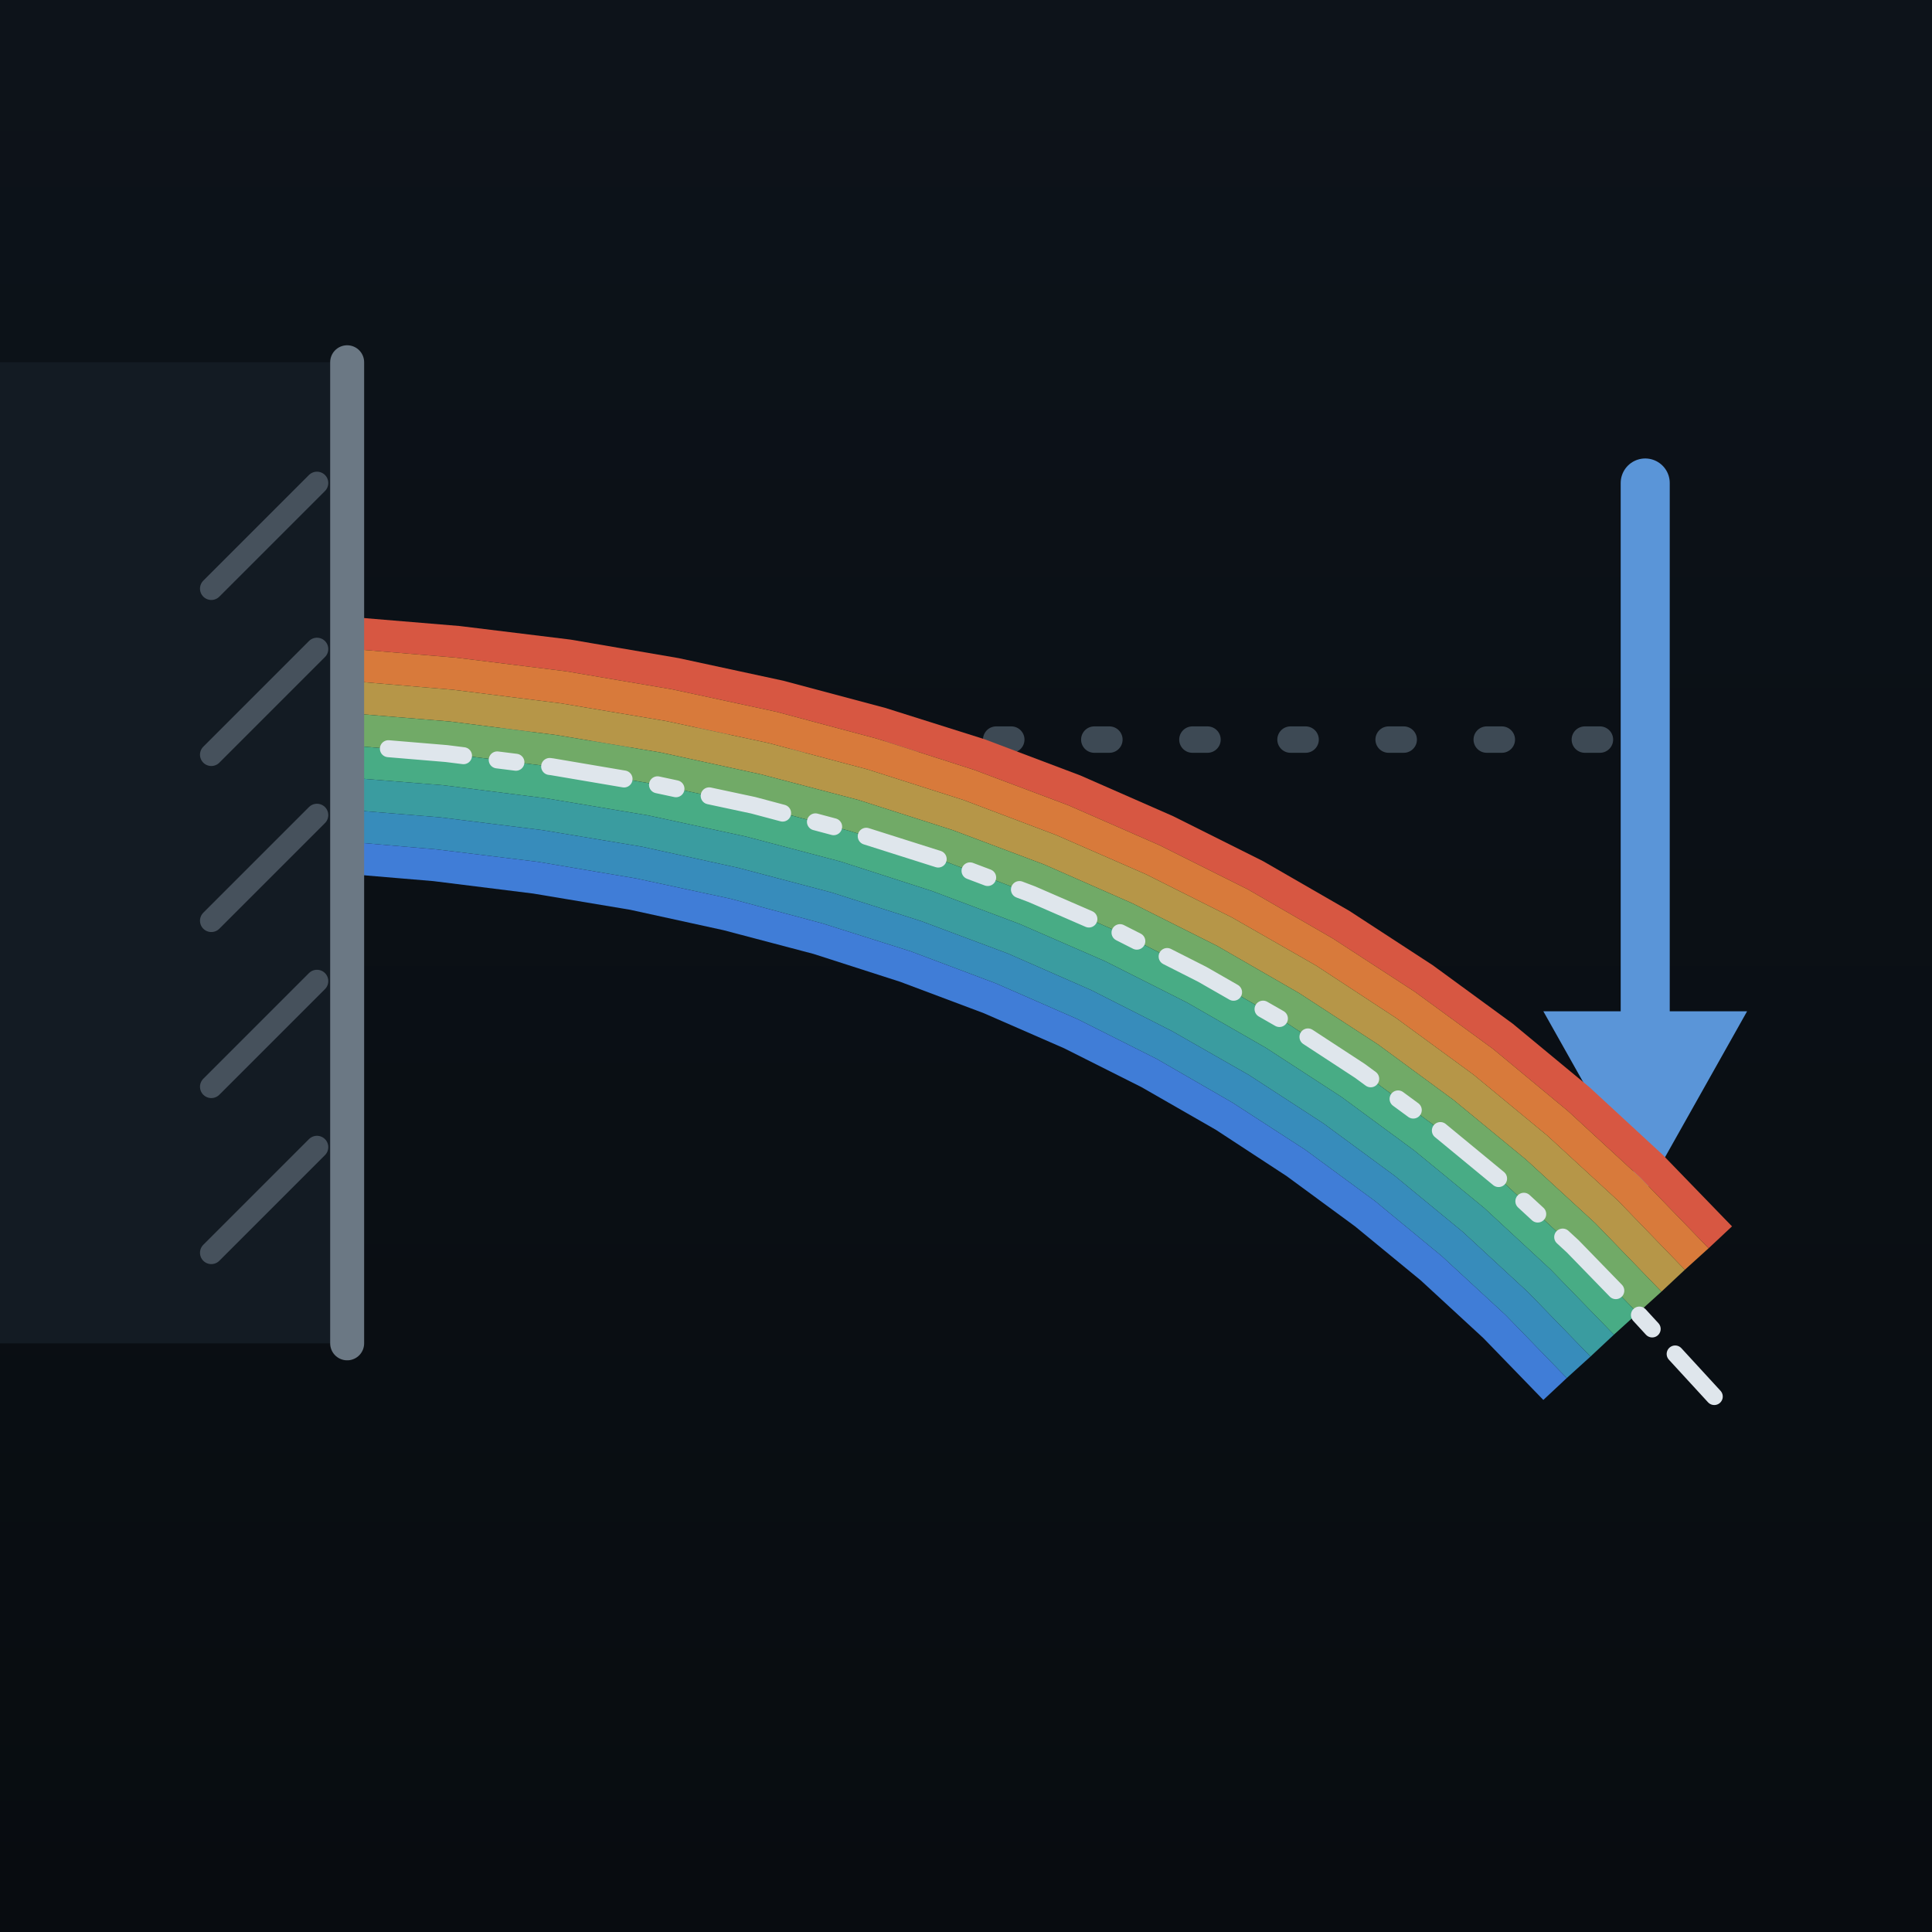
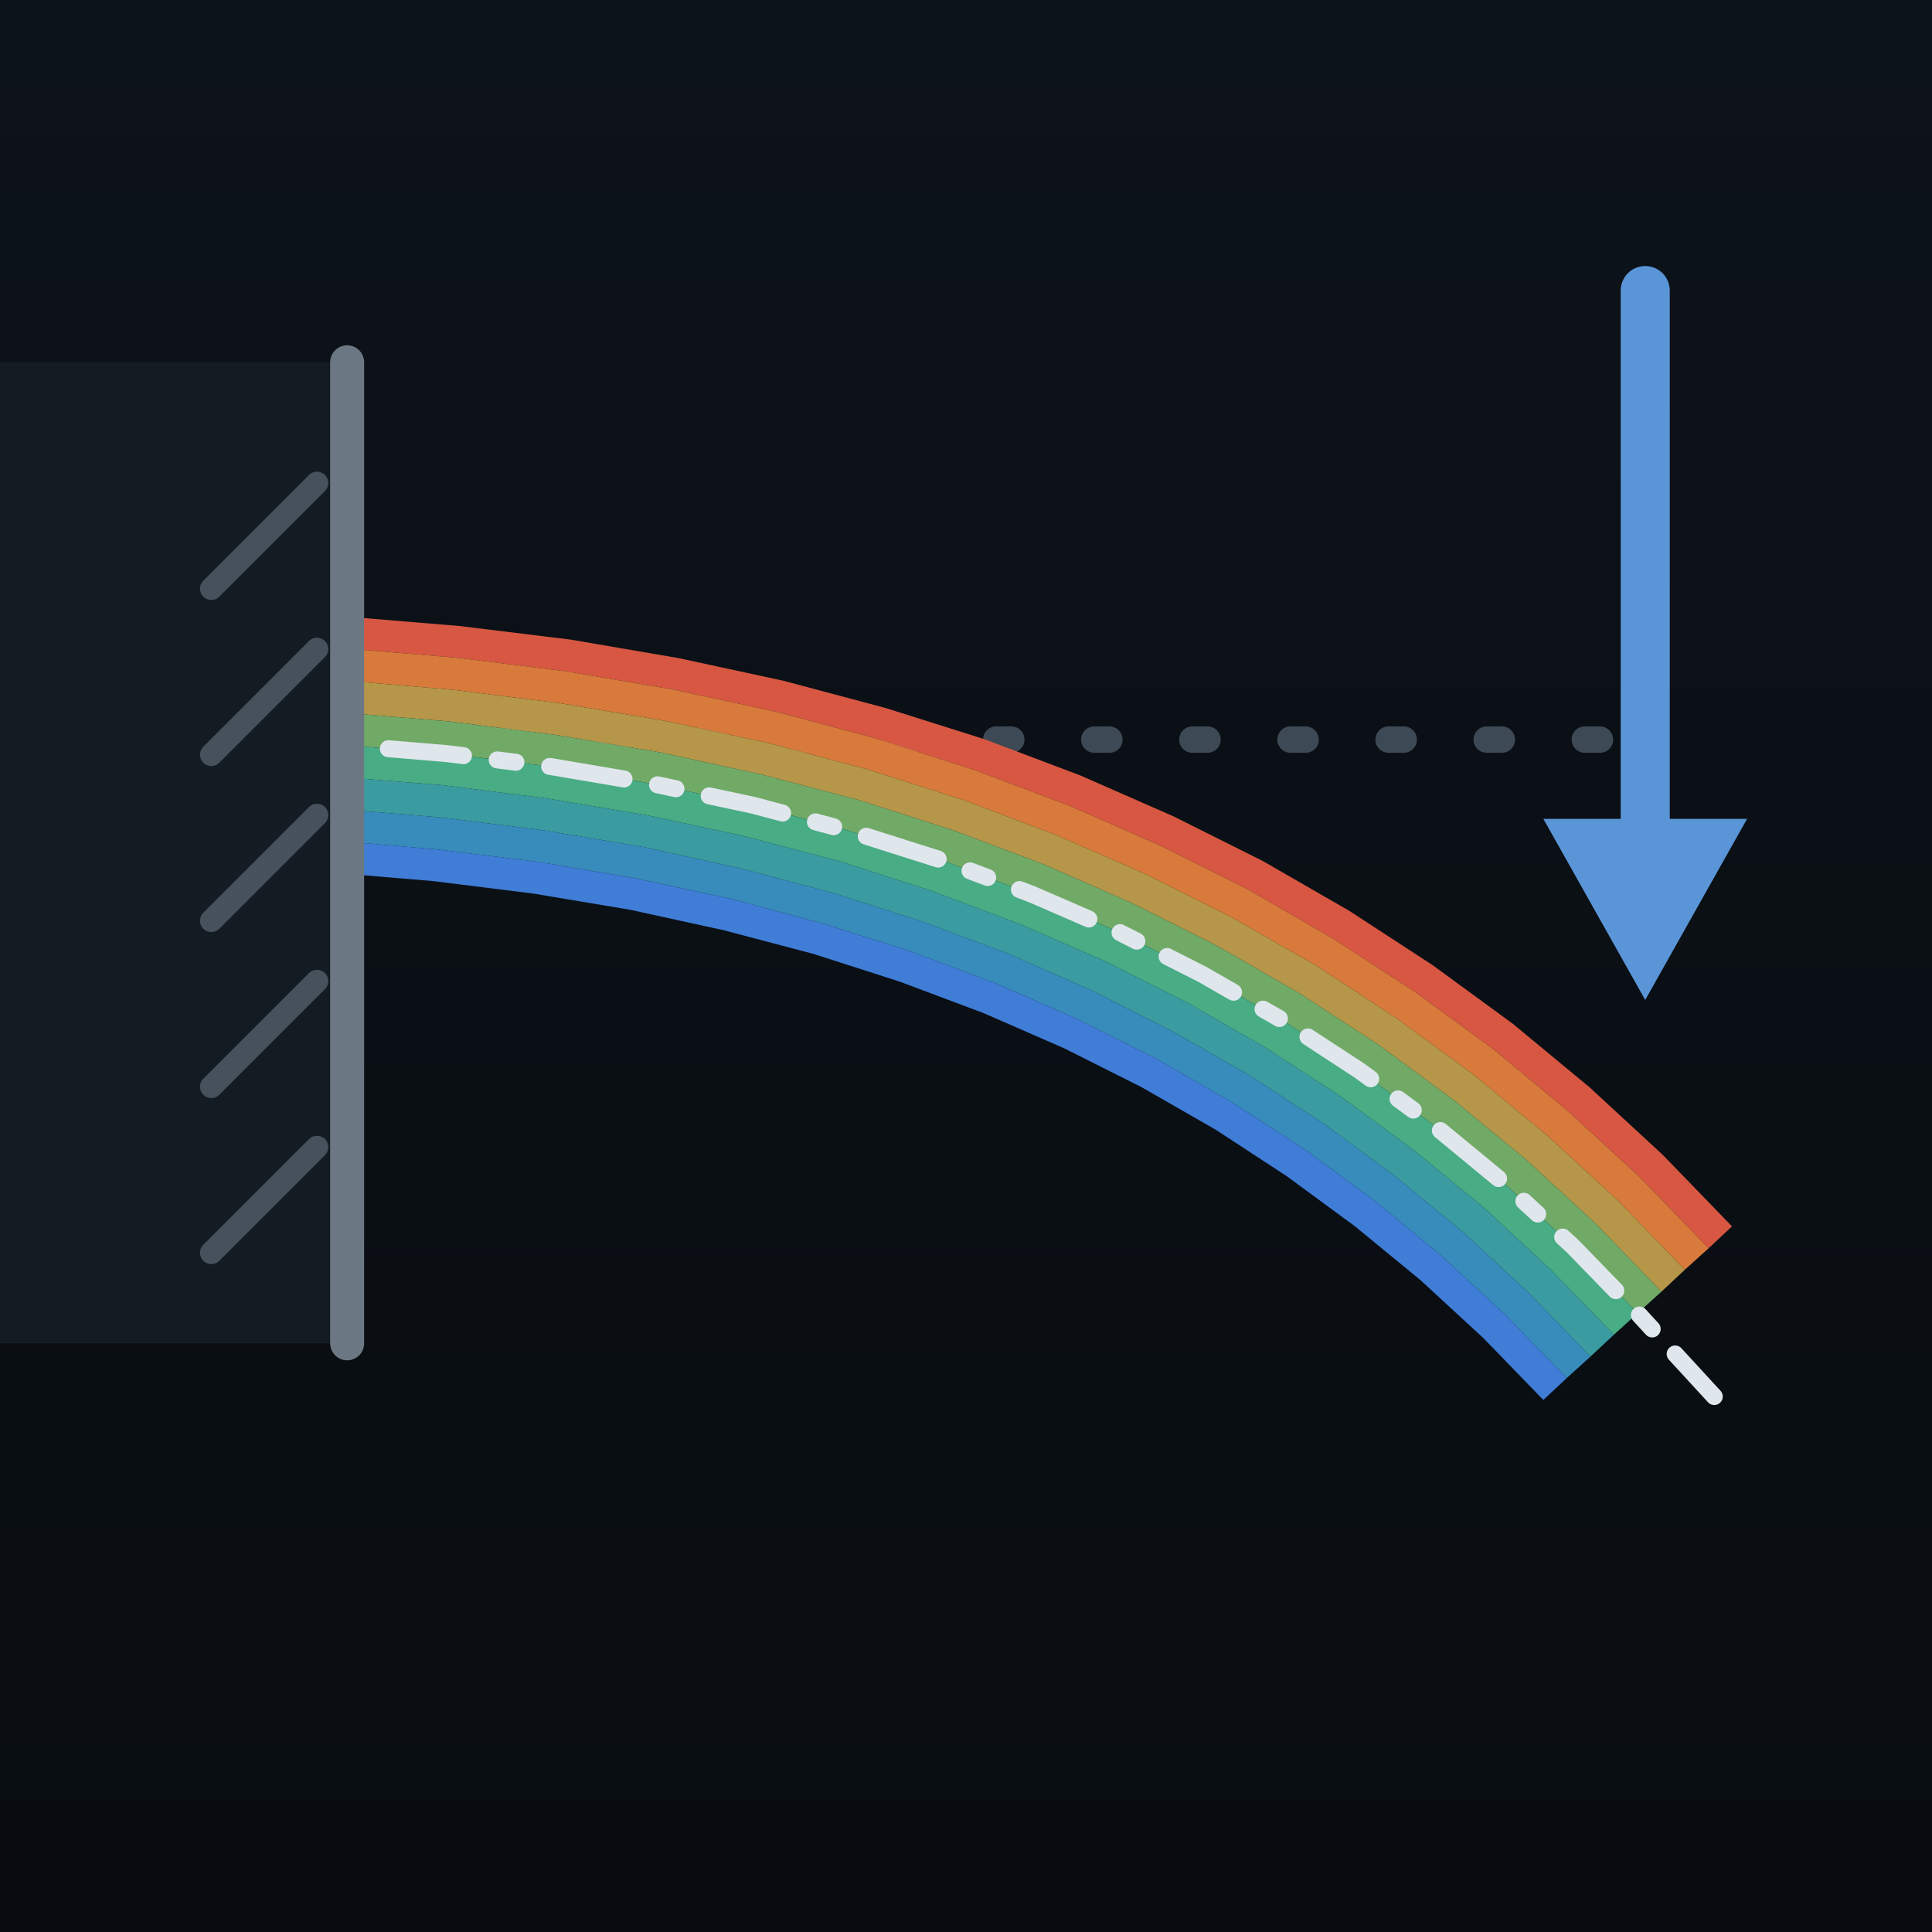
<svg xmlns="http://www.w3.org/2000/svg" viewBox="0 0 512 512">
  <defs>
    <linearGradient id="bg" x1="0" y1="0" x2="0" y2="1">
      <stop offset="0" stop-color="#0d131a" />
      <stop offset="1" stop-color="#080c10" />
    </linearGradient>
  </defs>
  <rect width="512" height="512" fill="url(#bg)" />
  <path d="M108 196H436" stroke="#3d4954" stroke-width="7" stroke-dasharray="4 22" stroke-linecap="round" />
  <g stroke="#5a95d8" fill="#5a95d8">
-     <path d="M436 128V268" stroke-width="13" stroke-linecap="round" />
-     <path d="M436 316 409 268h54z" stroke="none" />
+     <path d="M436 77V217" stroke-width="13" stroke-linecap="round" />
+     <path d="M436 265 409 217h54z" stroke="none" />
  </g>
  <path d="M60.8 162 L91.7 163.4 L121.8 165.9 L151.2 169.5 L179.8 174.4 L207.6 180.4 L234.6 187.6 L260.9 195.9 L286.3 205.5 L310.9 216.3 L334.7 228.2 L357.6 241.4 L379.7 255.8 L400.9 271.3 L421.2 288.1 L440.6 306 L459 325 L452.8 330.8 L434.6 312 L415.6 294.5 L395.7 278 L374.9 262.8 L353.2 248.7 L330.7 235.7 L307.3 224 L283.1 213.4 L258.1 204 L232.2 195.7 L205.6 188.6 L178.2 182.7 L150 177.9 L121 174.3 L91.2 171.8 L60.6 170.5 Z" fill="#d75742" />
  <path d="M60.6 170.5 L91.2 171.8 L121 174.3 L150 177.9 L178.2 182.7 L205.6 188.6 L232.2 195.7 L258.1 204 L283.1 213.4 L307.3 224 L330.7 235.7 L353.2 248.7 L374.9 262.8 L395.7 278 L415.6 294.5 L434.6 312 L452.8 330.8 L446.5 336.5 L428.7 318.1 L410 300.9 L390.5 284.8 L370 269.8 L348.8 255.9 L326.6 243.2 L303.7 231.7 L279.9 221.3 L255.3 212 L229.9 203.9 L203.6 196.9 L176.6 191.1 L148.7 186.4 L120.1 182.8 L90.7 180.3 L60.4 179 Z" fill="#d87a3b" />
  <path d="M60.4 179 L90.7 180.3 L120.1 182.8 L148.7 186.4 L176.6 191.1 L203.6 196.9 L229.9 203.9 L255.3 212 L279.9 221.3 L303.7 231.7 L326.6 243.2 L348.8 255.9 L370 269.8 L390.5 284.8 L410 300.9 L428.7 318.1 L446.5 336.5 L440.3 342.3 L422.8 324.2 L404.4 307.3 L385.2 291.5 L365.2 276.8 L344.3 263.2 L322.6 250.7 L300.1 239.4 L276.7 229.1 L252.5 220 L227.5 212 L201.6 205.2 L175 199.4 L147.5 194.8 L119.2 191.2 L90.1 188.8 L60.2 187.5 Z" fill="#b69648" />
  <path d="M60.2 187.5 L90.1 188.8 L119.2 191.2 L147.5 194.8 L175 199.4 L201.6 205.2 L227.5 212 L252.5 220 L276.7 229.1 L300.1 239.4 L322.6 250.7 L344.3 263.2 L365.2 276.8 L385.2 291.5 L404.4 307.3 L422.8 324.2 L440.3 342.3 L434 348 L416.8 330.3 L398.8 313.7 L380 298.2 L360.4 283.8 L339.9 270.4 L318.6 258.2 L296.5 247 L273.5 237 L249.7 228 L225.1 220.2 L199.6 213.4 L173.4 207.8 L146.3 203.2 L118.3 199.7 L89.6 197.3 L60 196 Z" fill="#71aa67" />
  <path d="M60 196 L89.6 197.3 L118.3 199.7 L146.3 203.2 L173.4 207.8 L199.6 213.4 L225.1 220.2 L249.7 228 L273.5 237 L296.5 247 L318.6 258.2 L339.9 270.4 L360.4 283.8 L380 298.2 L398.8 313.7 L416.8 330.3 L434 348 L427.7 353.7 L410.9 336.4 L393.3 320.1 L374.8 304.9 L355.5 290.7 L335.5 277.7 L314.6 265.7 L292.8 254.7 L270.3 244.9 L246.9 236.1 L222.7 228.3 L197.7 221.7 L171.8 216.1 L145 211.6 L117.5 208.1 L89 205.8 L59.8 204.5 Z" fill="#48ac85" />
  <path d="M59.8 204.5 L89 205.8 L117.5 208.1 L145 211.6 L171.8 216.1 L197.7 221.7 L222.7 228.3 L246.9 236.1 L270.3 244.9 L292.8 254.7 L314.6 265.7 L335.5 277.7 L355.5 290.7 L374.8 304.9 L393.3 320.1 L410.9 336.4 L427.7 353.7 L421.5 359.5 L405 342.5 L387.7 326.5 L369.6 311.6 L350.7 297.7 L331 284.9 L310.5 273.2 L289.2 262.4 L267.1 252.7 L244.1 244.1 L220.3 236.5 L195.7 230 L170.2 224.4 L143.8 220 L116.6 216.6 L88.5 214.3 L59.6 213 Z" fill="#3a9ca0" />
  <path d="M59.6 213 L88.5 214.3 L116.6 216.6 L143.8 220 L170.2 224.4 L195.7 230 L220.3 236.5 L244.1 244.1 L267.1 252.7 L289.2 262.4 L310.5 273.2 L331 284.9 L350.7 297.7 L369.6 311.6 L387.7 326.5 L405 342.5 L421.5 359.5 L415.2 365.2 L399 348.5 L382.1 332.9 L364.4 318.3 L345.9 304.7 L326.6 292.2 L306.5 280.6 L285.6 270.1 L263.9 260.6 L241.3 252.1 L217.9 244.7 L193.7 238.2 L168.6 232.8 L142.6 228.4 L115.7 225.1 L88 222.7 L59.4 221.5 Z" fill="#378cbb" />
  <path d="M59.4 221.5 L88 222.7 L115.7 225.1 L142.6 228.4 L168.6 232.8 L193.7 238.2 L217.9 244.7 L241.3 252.1 L263.9 260.6 L285.6 270.1 L306.5 280.6 L326.6 292.2 L345.9 304.7 L364.4 318.3 L382.1 332.9 L399 348.5 L415.2 365.2 L409 371 L393.1 354.6 L376.5 339.3 L359.1 325 L341 311.7 L322.2 299.4 L302.5 288.1 L282 277.8 L260.7 268.5 L238.6 260.2 L215.6 252.8 L191.7 246.5 L167 241.1 L141.3 236.8 L114.8 233.5 L87.4 231.2 L59.2 230 Z" fill="#407dd7" />
  <path d="M60 196 L89.6 197.3 L118.3 199.7 L146.3 203.2 L173.4 207.8 L199.6 213.4 L225.1 220.2 L249.7 228 L273.5 237 L296.5 247 L318.6 258.2 L339.9 270.4 L360.4 283.8 L380 298.2 L398.8 313.7 L416.8 330.3 L434 348 L454.3 370.1" fill="none" stroke="#dfe6ec" stroke-width="4.5" stroke-dasharray="20 9 5 9" stroke-linecap="round" />
  <rect x="0" y="96" width="92" height="260" fill="#131b23" />
  <g stroke="#46515c" stroke-width="6" stroke-linecap="round">
    <path d="M84 128 56 156M84 172 56 200M84 216 56 244M84 260 56 288M84 304 56 332" />
  </g>
  <path d="M92 96V356" stroke="#6b7884" stroke-width="9" stroke-linecap="round" />
</svg>
